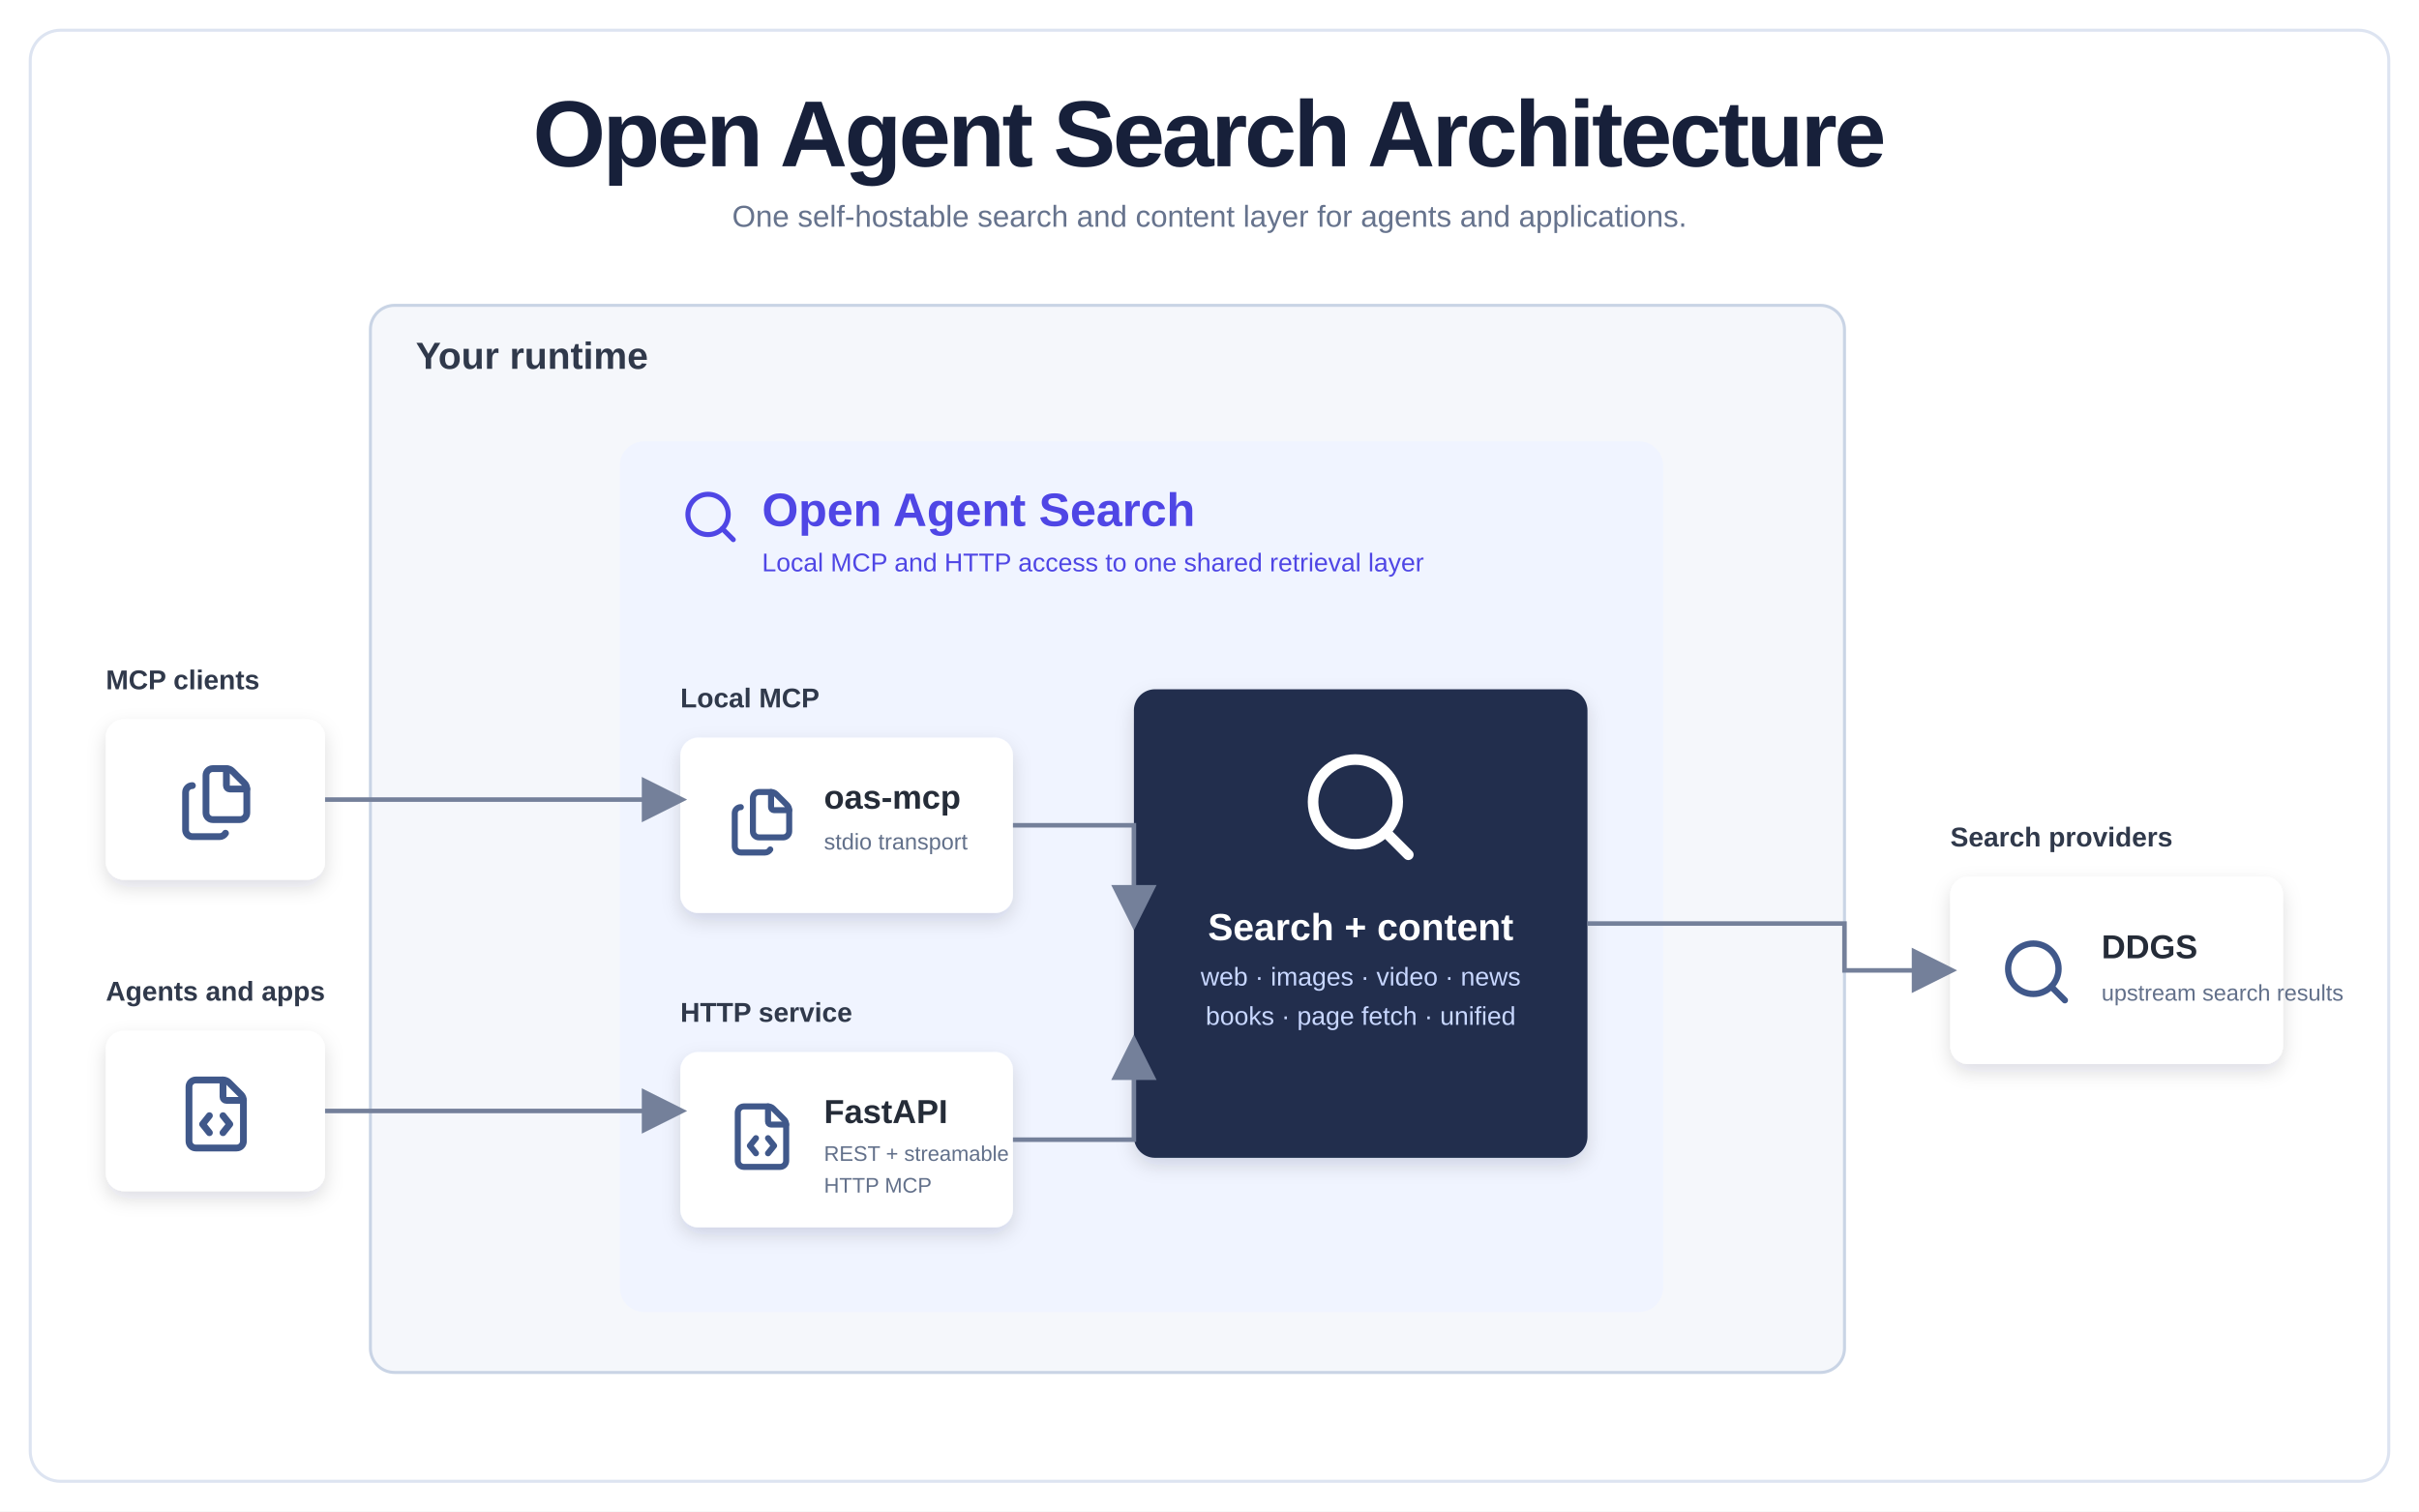
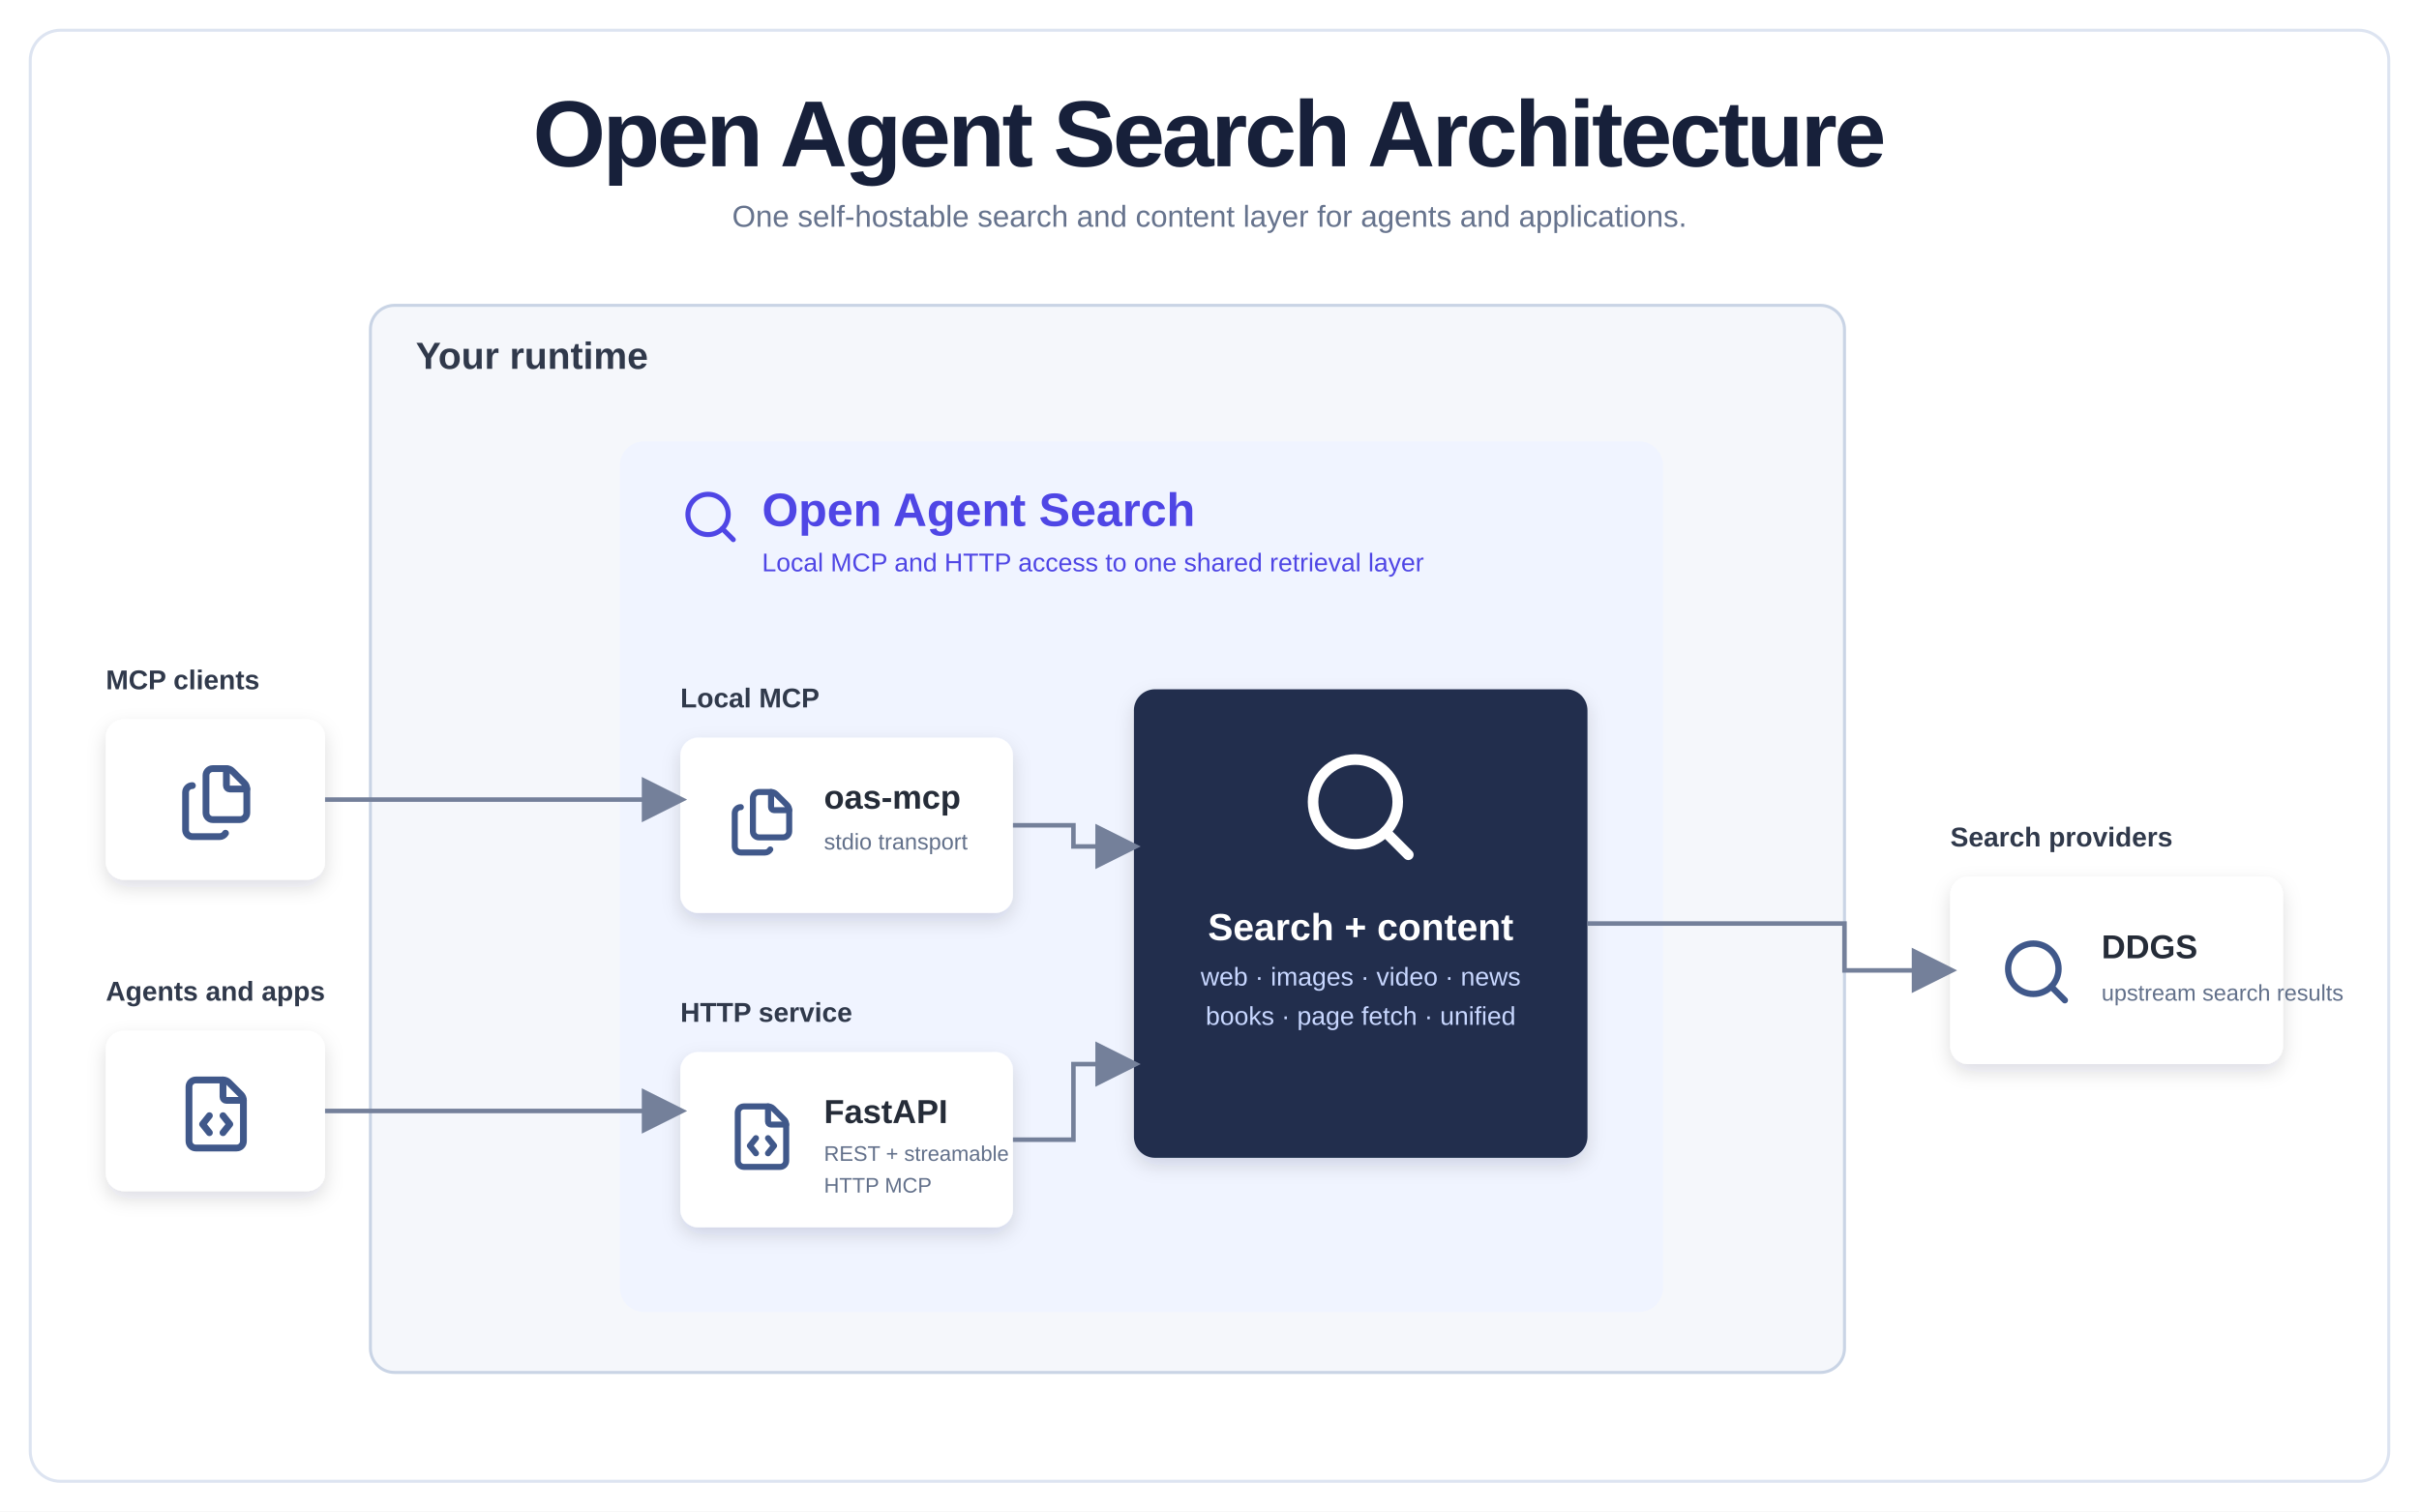
<svg xmlns="http://www.w3.org/2000/svg" xmlns:xlink="http://www.w3.org/1999/xlink" width="1600" height="1000" viewBox="0 0 1600 1000" role="img" aria-labelledby="title desc">
  <defs>
    <marker id="arrow" markerWidth="10" markerHeight="10" refX="8.5" refY="5" orient="auto">
      <path d="M0 0 10 5 0 10z" fill="#74809A" />
    </marker>
    <filter id="card-shadow" x="-20%" y="-20%" width="140%" height="150%">
      <feDropShadow dx="0" dy="5" stdDeviation="6" flood-color="#111827" flood-opacity=".14" />
    </filter>
    <symbol id="lucide-search" viewBox="0 0 24 24" fill="none" stroke="currentColor" stroke-width="2" stroke-linecap="round" stroke-linejoin="round">
      <path d="m21 21-4.34-4.34" />
      <circle cx="11" cy="11" r="8" />
    </symbol>
    <symbol id="lucide-file-code" viewBox="0 0 24 24" fill="none" stroke="currentColor" stroke-width="2" stroke-linecap="round" stroke-linejoin="round">
      <path d="M6 22a2 2 0 0 1-2-2V4a2 2 0 0 1 2-2h8a2.4 2.4 0 0 1 1.704.706l3.588 3.588A2.4 2.4 0 0 1 20 8v12a2 2 0 0 1-2 2z" />
      <path d="M14 2v5a1 1 0 0 0 1 1h5" />
      <path d="M10 12.5 8 15l2 2.5" />
      <path d="m14 12.5 2 2.5-2 2.5" />
    </symbol>
    <symbol id="lucide-files" viewBox="0 0 24 24" fill="none" stroke="currentColor" stroke-width="2" stroke-linecap="round" stroke-linejoin="round">
      <path d="M15 2h-4a2 2 0 0 0-2 2v11a2 2 0 0 0 2 2h8a2 2 0 0 0 2-2V8" />
      <path d="M16.706 2.706A2.4 2.4 0 0 0 15 2v5a1 1 0 0 0 1 1h5a2.4 2.4 0 0 0-.706-1.706z" />
      <path d="M5 7a2 2 0 0 0-2 2v11a2 2 0 0 0 2 2h8a2 2 0 0 0 1.732-1" />
    </symbol>
  </defs>
  <rect width="1600" height="1000" fill="#FFFFFF" />
  <rect x="20" y="20" width="1560" height="960" rx="20" fill="none" stroke="#DDE4F1" stroke-width="2" />
  <text x="800" y="110" text-anchor="middle" fill="#17203A" font-family="'Segoe UI', Arial, Helvetica, sans-serif" font-size="62" font-weight="800" letter-spacing="-2">Open Agent Search Architecture</text>
  <text x="800" y="150" text-anchor="middle" fill="#66738D" font-family="'Segoe UI', Arial, Helvetica, sans-serif" font-size="20">One self-hostable search and content layer for agents and applications.</text>
  <rect x="245" y="202" width="975" height="706" rx="16" fill="#F5F7FB" stroke="#C9D4E5" stroke-width="2" />
  <text x="275" y="244" fill="#30394B" font-family="'Segoe UI', Arial, Helvetica, sans-serif" font-size="25" font-weight="700">Your runtime</text>
  <rect x="410" y="292" width="690" height="576" rx="16" fill="#F0F4FF" />
  <use xlink:href="#lucide-search" x="450" y="322" width="40" height="40" color="#4F46E5" />
  <text x="504" y="348" fill="#4F46E5" font-family="'Segoe UI', Arial, Helvetica, sans-serif" font-size="31" font-weight="800">Open Agent Search</text>
  <text x="504" y="378" fill="#4F46E5" font-family="'Segoe UI', Arial, Helvetica, sans-serif" font-size="17">Local MCP and HTTP access to one shared retrieval layer</text>
  <text x="70" y="456" fill="#30394B" font-family="'Segoe UI', Arial, Helvetica, sans-serif" font-size="18" font-weight="700">MCP clients</text>
  <rect x="70" y="476" width="145" height="106" rx="12" fill="#FFFFFF" filter="url(#card-shadow)" />
  <use xlink:href="#lucide-files" x="116" y="504" width="54" height="54" color="#40588A" />
  <text x="70" y="662" fill="#30394B" font-family="'Segoe UI', Arial, Helvetica, sans-serif" font-size="18" font-weight="700">Agents and apps</text>
  <rect x="70" y="682" width="145" height="106" rx="12" fill="#FFFFFF" filter="url(#card-shadow)" />
  <use xlink:href="#lucide-file-code" x="116" y="710" width="54" height="54" color="#40588A" />
  <text x="450" y="468" fill="#30394B" font-family="'Segoe UI', Arial, Helvetica, sans-serif" font-size="18" font-weight="700">Local MCP</text>
  <rect x="450" y="488" width="220" height="116" rx="12" fill="#FFFFFF" filter="url(#card-shadow)" />
  <use xlink:href="#lucide-files" x="480" y="520" width="48" height="48" color="#40588A" />
  <text x="545" y="535" fill="#252C38" font-family="'Segoe UI', Arial, Helvetica, sans-serif" font-size="22" font-weight="800">oas-mcp</text>
  <text x="545" y="562" fill="#62708A" font-family="'Segoe UI', Arial, Helvetica, sans-serif" font-size="15">stdio transport</text>
  <text x="450" y="676" fill="#30394B" font-family="'Segoe UI', Arial, Helvetica, sans-serif" font-size="18" font-weight="700">HTTP service</text>
  <rect x="450" y="696" width="220" height="116" rx="12" fill="#FFFFFF" filter="url(#card-shadow)" />
  <use xlink:href="#lucide-file-code" x="480" y="728" width="48" height="48" color="#40588A" />
  <text x="545" y="743" fill="#252C38" font-family="'Segoe UI', Arial, Helvetica, sans-serif" font-size="22" font-weight="800">FastAPI</text>
  <text x="545" y="768" fill="#62708A" font-family="'Segoe UI', Arial, Helvetica, sans-serif" font-size="14">REST + streamable</text>
  <text x="545" y="789" fill="#62708A" font-family="'Segoe UI', Arial, Helvetica, sans-serif" font-size="14">HTTP MCP</text>
  <rect x="750" y="456" width="300" height="310" rx="14" fill="#202D4D" filter="url(#card-shadow)" />
  <use xlink:href="#lucide-search" x="858" y="492" width="84" height="84" color="#FFFFFF" />
  <text x="900" y="622" text-anchor="middle" fill="#FFFFFF" font-family="'Segoe UI', Arial, Helvetica, sans-serif" font-size="25" font-weight="800">Search + content</text>
  <text x="900" y="652" text-anchor="middle" fill="#C8D7FF" font-family="'Segoe UI', Arial, Helvetica, sans-serif" font-size="17">web · images · video · news</text>
  <text x="900" y="678" text-anchor="middle" fill="#C8D7FF" font-family="'Segoe UI', Arial, Helvetica, sans-serif" font-size="17">books · page fetch · unified</text>
  <text x="1290" y="560" fill="#30394B" font-family="'Segoe UI', Arial, Helvetica, sans-serif" font-size="18" font-weight="700">Search providers</text>
  <rect x="1290" y="580" width="220" height="124" rx="12" fill="#FFFFFF" filter="url(#card-shadow)" />
  <use xlink:href="#lucide-search" x="1322" y="618" width="50" height="50" color="#40588A" />
  <text x="1390" y="634" fill="#252C38" font-family="'Segoe UI', Arial, Helvetica, sans-serif" font-size="22" font-weight="800">DDGS</text>
  <text x="1390" y="662" fill="#62708A" font-family="'Segoe UI', Arial, Helvetica, sans-serif" font-size="15">upstream search results</text>
  <g fill="none" stroke="#74809A" stroke-width="3" marker-end="url(#arrow)">
    <path d="M215 529h235" />
    <path d="M215 735h235" />
-     <path d="M670 546h80v65" />
-     <path d="M670 754h80v-65" />
+     <path d="M670 546h40v14h40" />
+     <path d="M670 754h40v-50h40" />
    <path d="M1050 611h170v31h70" />
  </g>
</svg>
